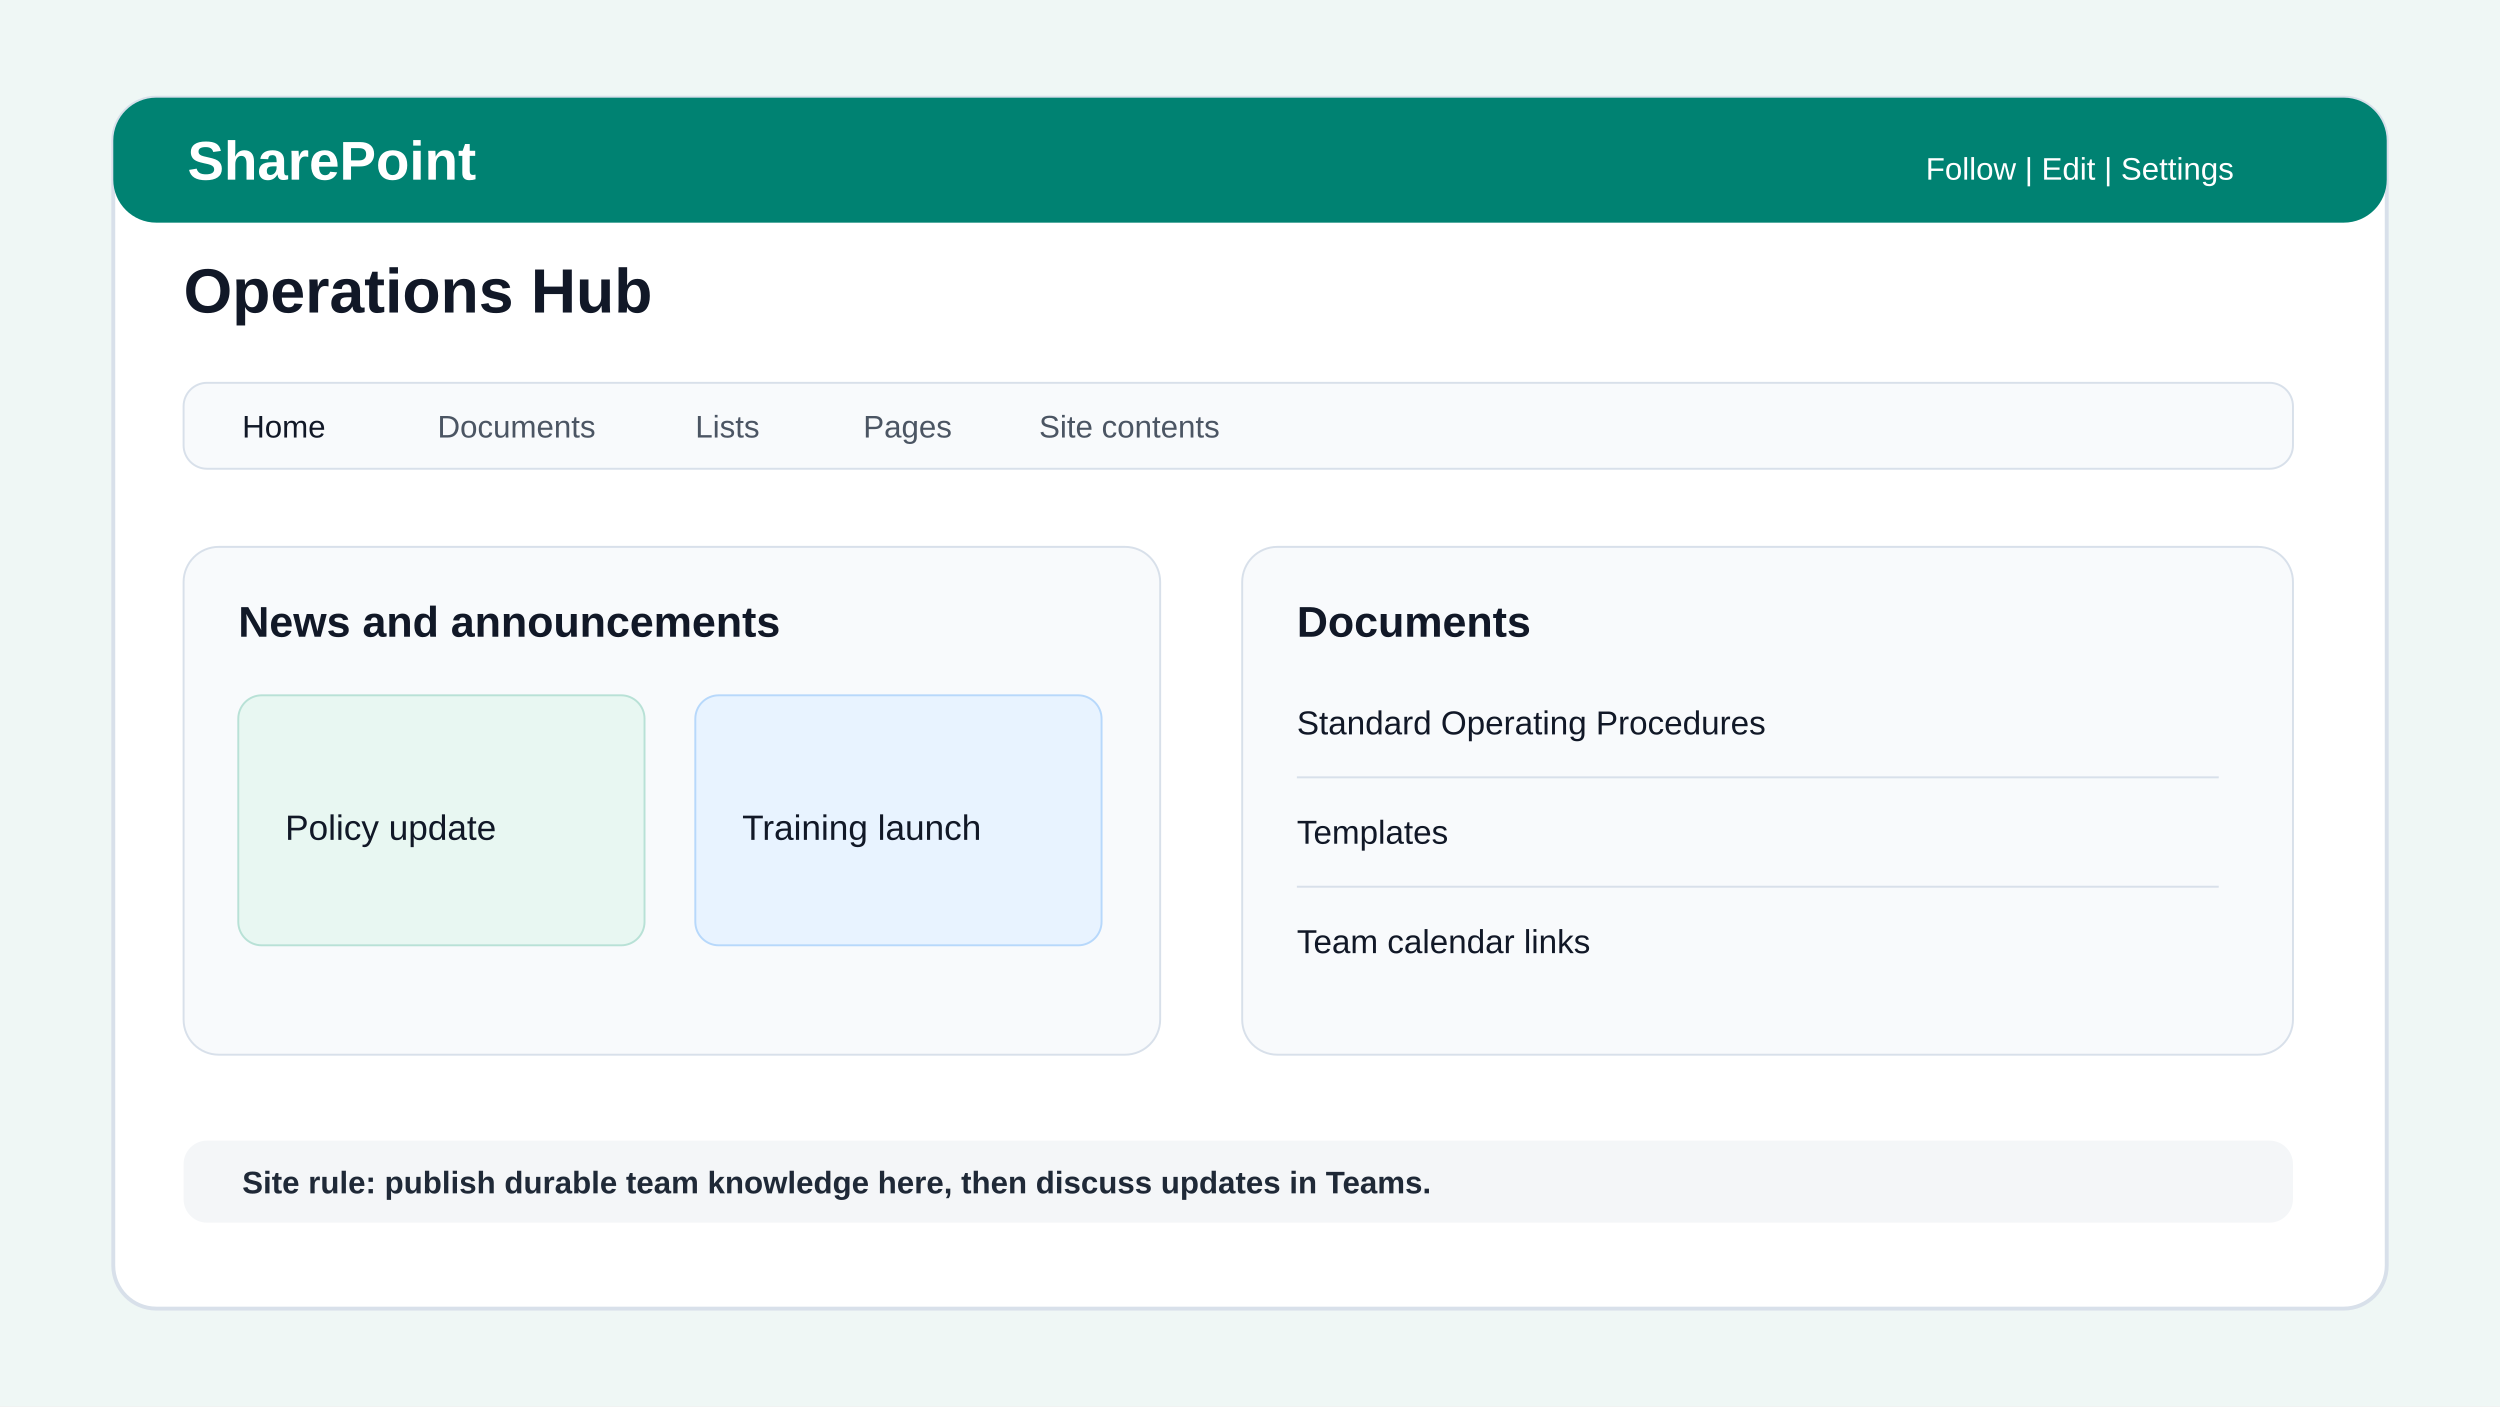
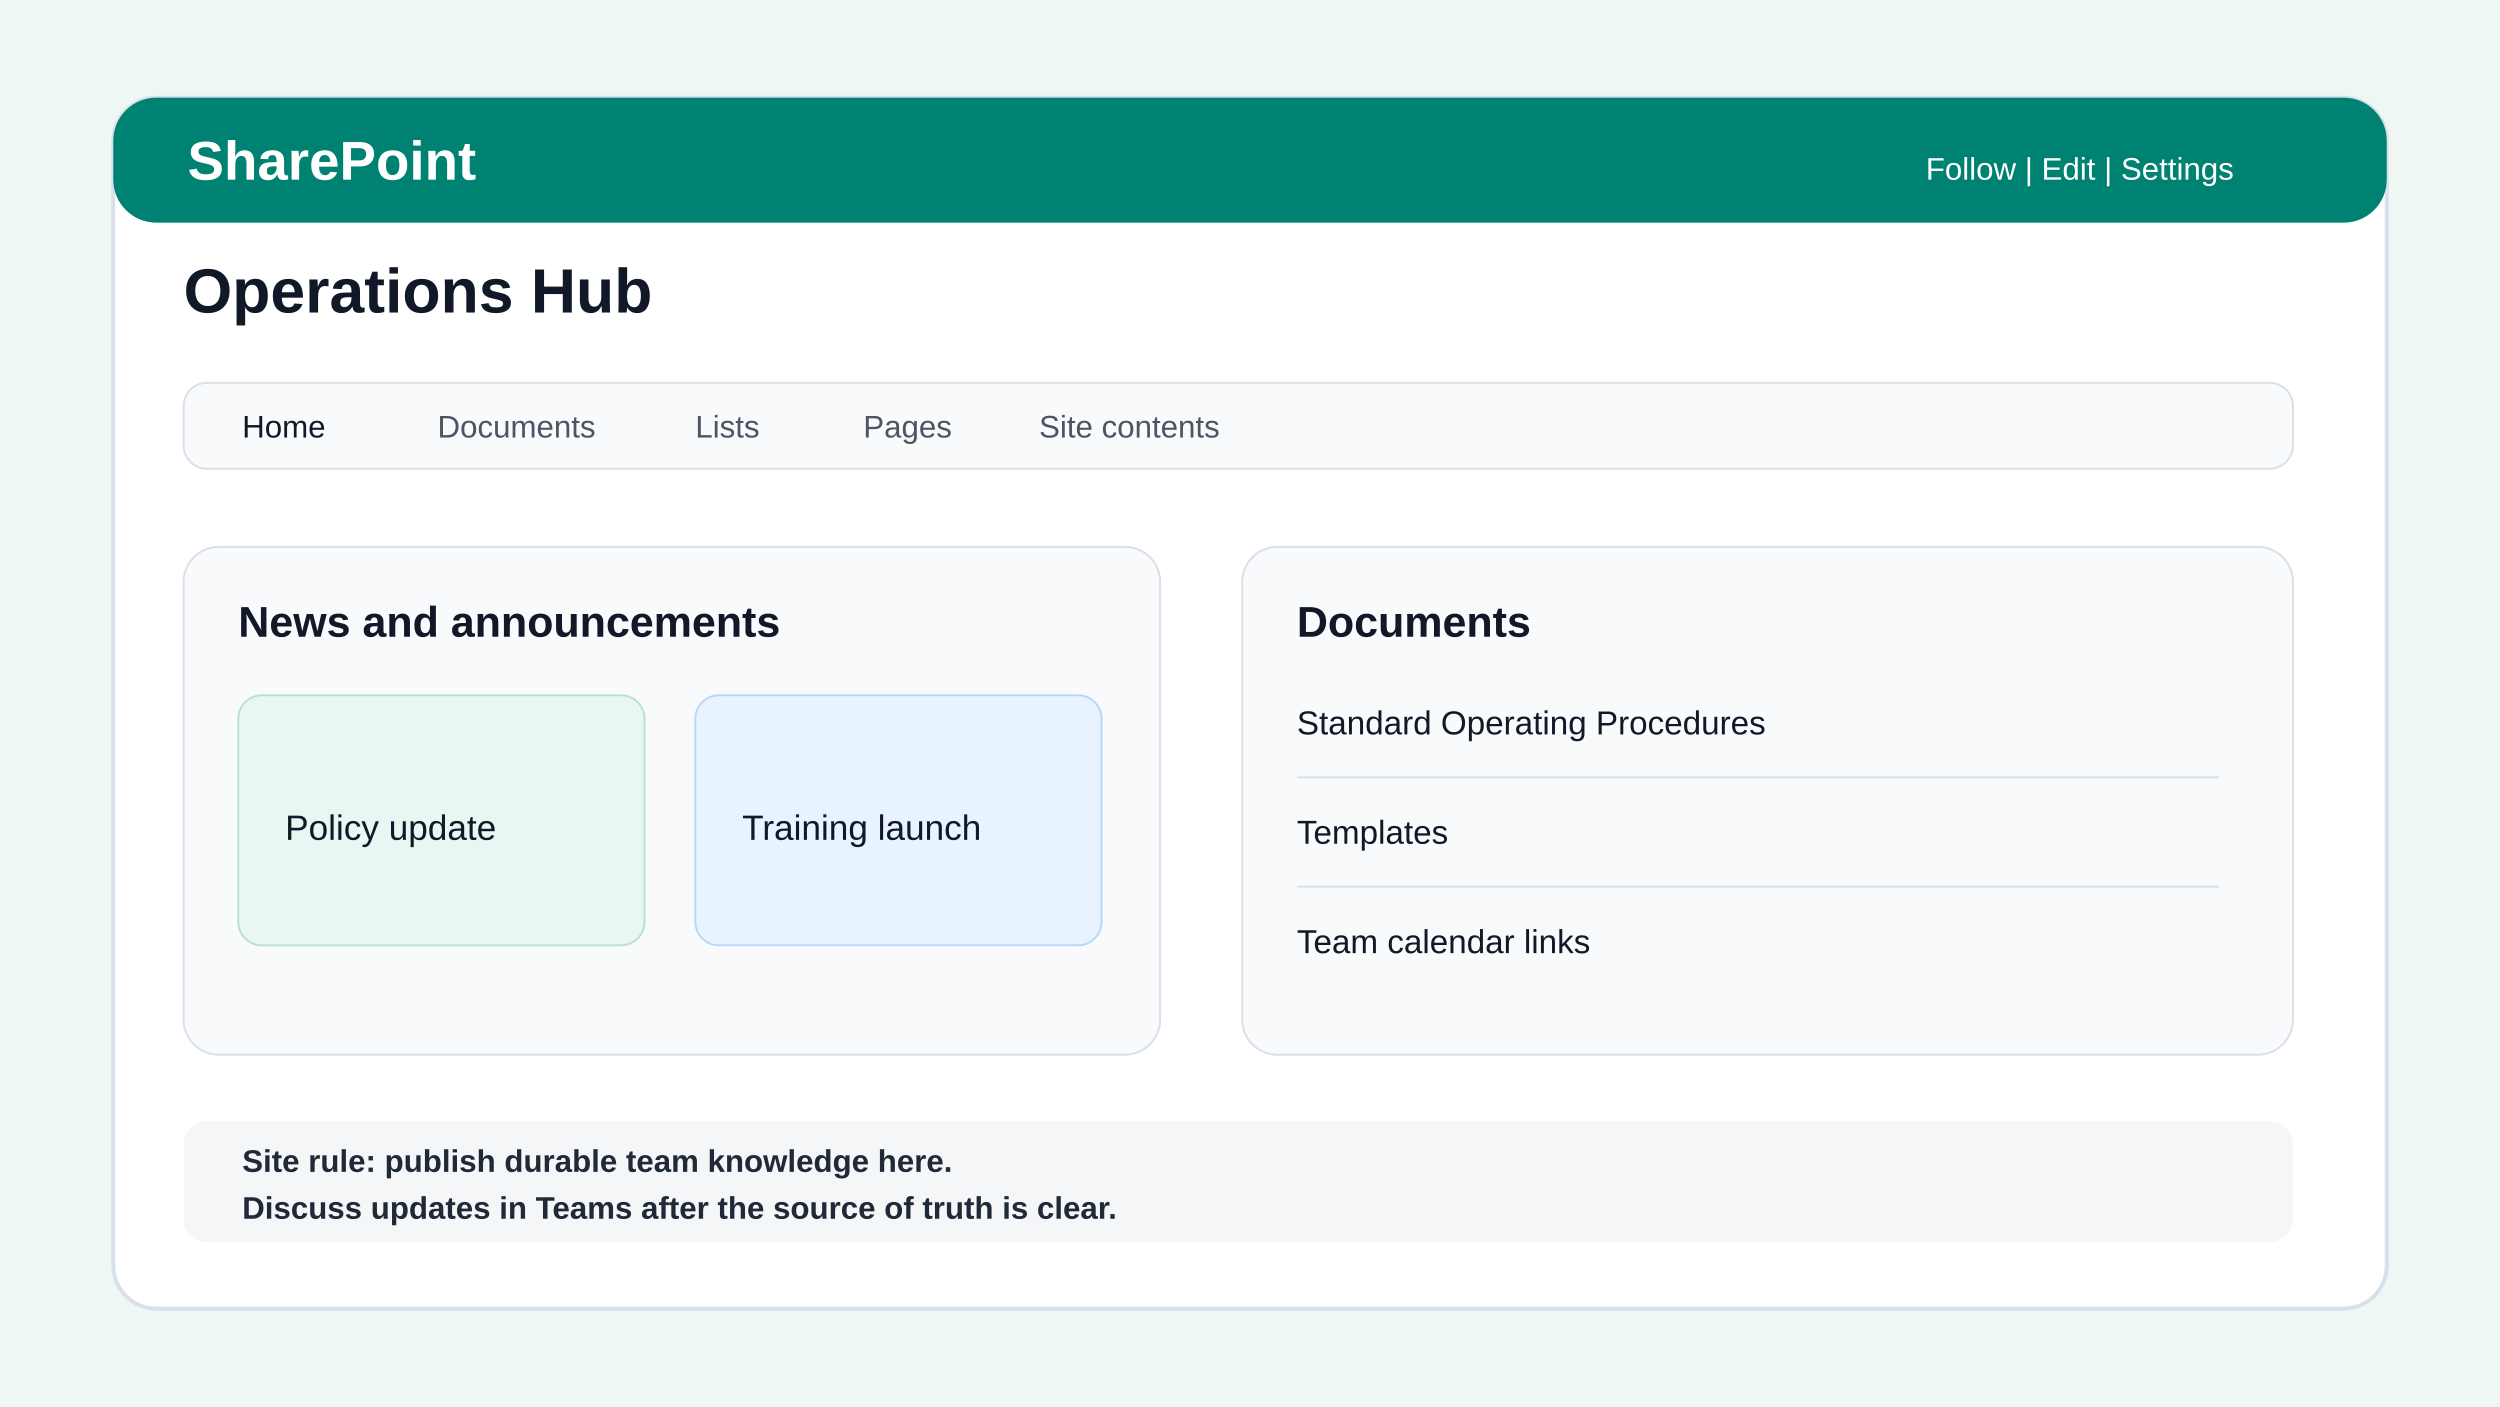
<svg xmlns="http://www.w3.org/2000/svg" viewBox="0 0 1280 720" role="img" aria-labelledby="title desc">
  <rect width="1280" height="720" fill="#eff7f5" />
  <rect x="58" y="50" width="1164" height="620" rx="22" fill="#fff" stroke="#d8e0ea" stroke-width="2" />
  <rect x="58" y="50" width="1164" height="64" rx="22" fill="#008272" />
  <text x="96" y="92" font-family="Segoe UI, Arial, sans-serif" font-size="28" font-weight="700" fill="#fff">SharePoint</text>
  <text x="986" y="92" font-family="Segoe UI, Arial, sans-serif" font-size="16" fill="#fff">Follow | Edit | Settings</text>
  <text x="94" y="160" font-family="Segoe UI, Arial, sans-serif" font-size="32" font-weight="700" fill="#111827">Operations Hub</text>
  <rect x="94" y="196" width="1080" height="44" rx="12" fill="#f8fafc" stroke="#d8e0ea" />
  <text x="124" y="224" font-family="Segoe UI, Arial, sans-serif" font-size="16" fill="#111827">Home</text>
  <text x="224" y="224" font-family="Segoe UI, Arial, sans-serif" font-size="16" fill="#4b5563">Documents</text>
  <text x="356" y="224" font-family="Segoe UI, Arial, sans-serif" font-size="16" fill="#4b5563">Lists</text>
  <text x="442" y="224" font-family="Segoe UI, Arial, sans-serif" font-size="16" fill="#4b5563">Pages</text>
  <text x="532" y="224" font-family="Segoe UI, Arial, sans-serif" font-size="16" fill="#4b5563">Site contents</text>
  <g transform="translate(94 280)">
    <rect width="500" height="260" rx="18" fill="#f8fafc" stroke="#d8e0ea" />
    <text x="28" y="46" font-family="Segoe UI, Arial, sans-serif" font-size="22" font-weight="700" fill="#111827">News and announcements</text>
    <rect x="28" y="76" width="208" height="128" rx="12" fill="#e8f7f2" stroke="#b8e1d6" />
    <text x="52" y="150" font-family="Segoe UI, Arial, sans-serif" font-size="18" fill="#111827">Policy update</text>
    <rect x="262" y="76" width="208" height="128" rx="12" fill="#e8f3ff" stroke="#b7d8fb" />
    <text x="286" y="150" font-family="Segoe UI, Arial, sans-serif" font-size="18" fill="#111827">Training launch</text>
  </g>
  <g transform="translate(636 280)">
    <rect width="538" height="260" rx="18" fill="#f8fafc" stroke="#d8e0ea" />
    <text x="28" y="46" font-family="Segoe UI, Arial, sans-serif" font-size="22" font-weight="700" fill="#111827">Documents</text>
    <text x="28" y="96" font-family="Segoe UI, Arial, sans-serif" font-size="17" fill="#111827">Standard Operating Procedures</text>
    <line x1="28" y1="118" x2="500" y2="118" stroke="#d8e0ea" />
    <text x="28" y="152" font-family="Segoe UI, Arial, sans-serif" font-size="17" fill="#111827">Templates</text>
    <line x1="28" y1="174" x2="500" y2="174" stroke="#d8e0ea" />
    <text x="28" y="208" font-family="Segoe UI, Arial, sans-serif" font-size="17" fill="#111827">Team calendar links</text>
  </g>
-   <rect x="94" y="584" width="1080" height="42" rx="12" fill="#f4f6f8" />
-   <text x="124" y="611" font-family="Segoe UI, Arial, sans-serif" font-size="16" font-weight="700" fill="#1f2937">Site rule: publish durable team knowledge here, then discuss updates in Teams.</text>
+   <rect x="94" y="574" width="1080" height="62" rx="12" fill="#f4f6f8" />
+   <text x="124" y="600" font-family="Segoe UI, Arial, sans-serif" font-size="16" font-weight="700" fill="#1f2937">Site rule: publish durable team knowledge here.</text>
+   <text x="124" y="624" font-family="Segoe UI, Arial, sans-serif" font-size="16" font-weight="700" fill="#1f2937">Discuss updates in Teams after the source of truth is clear.</text>
</svg>
